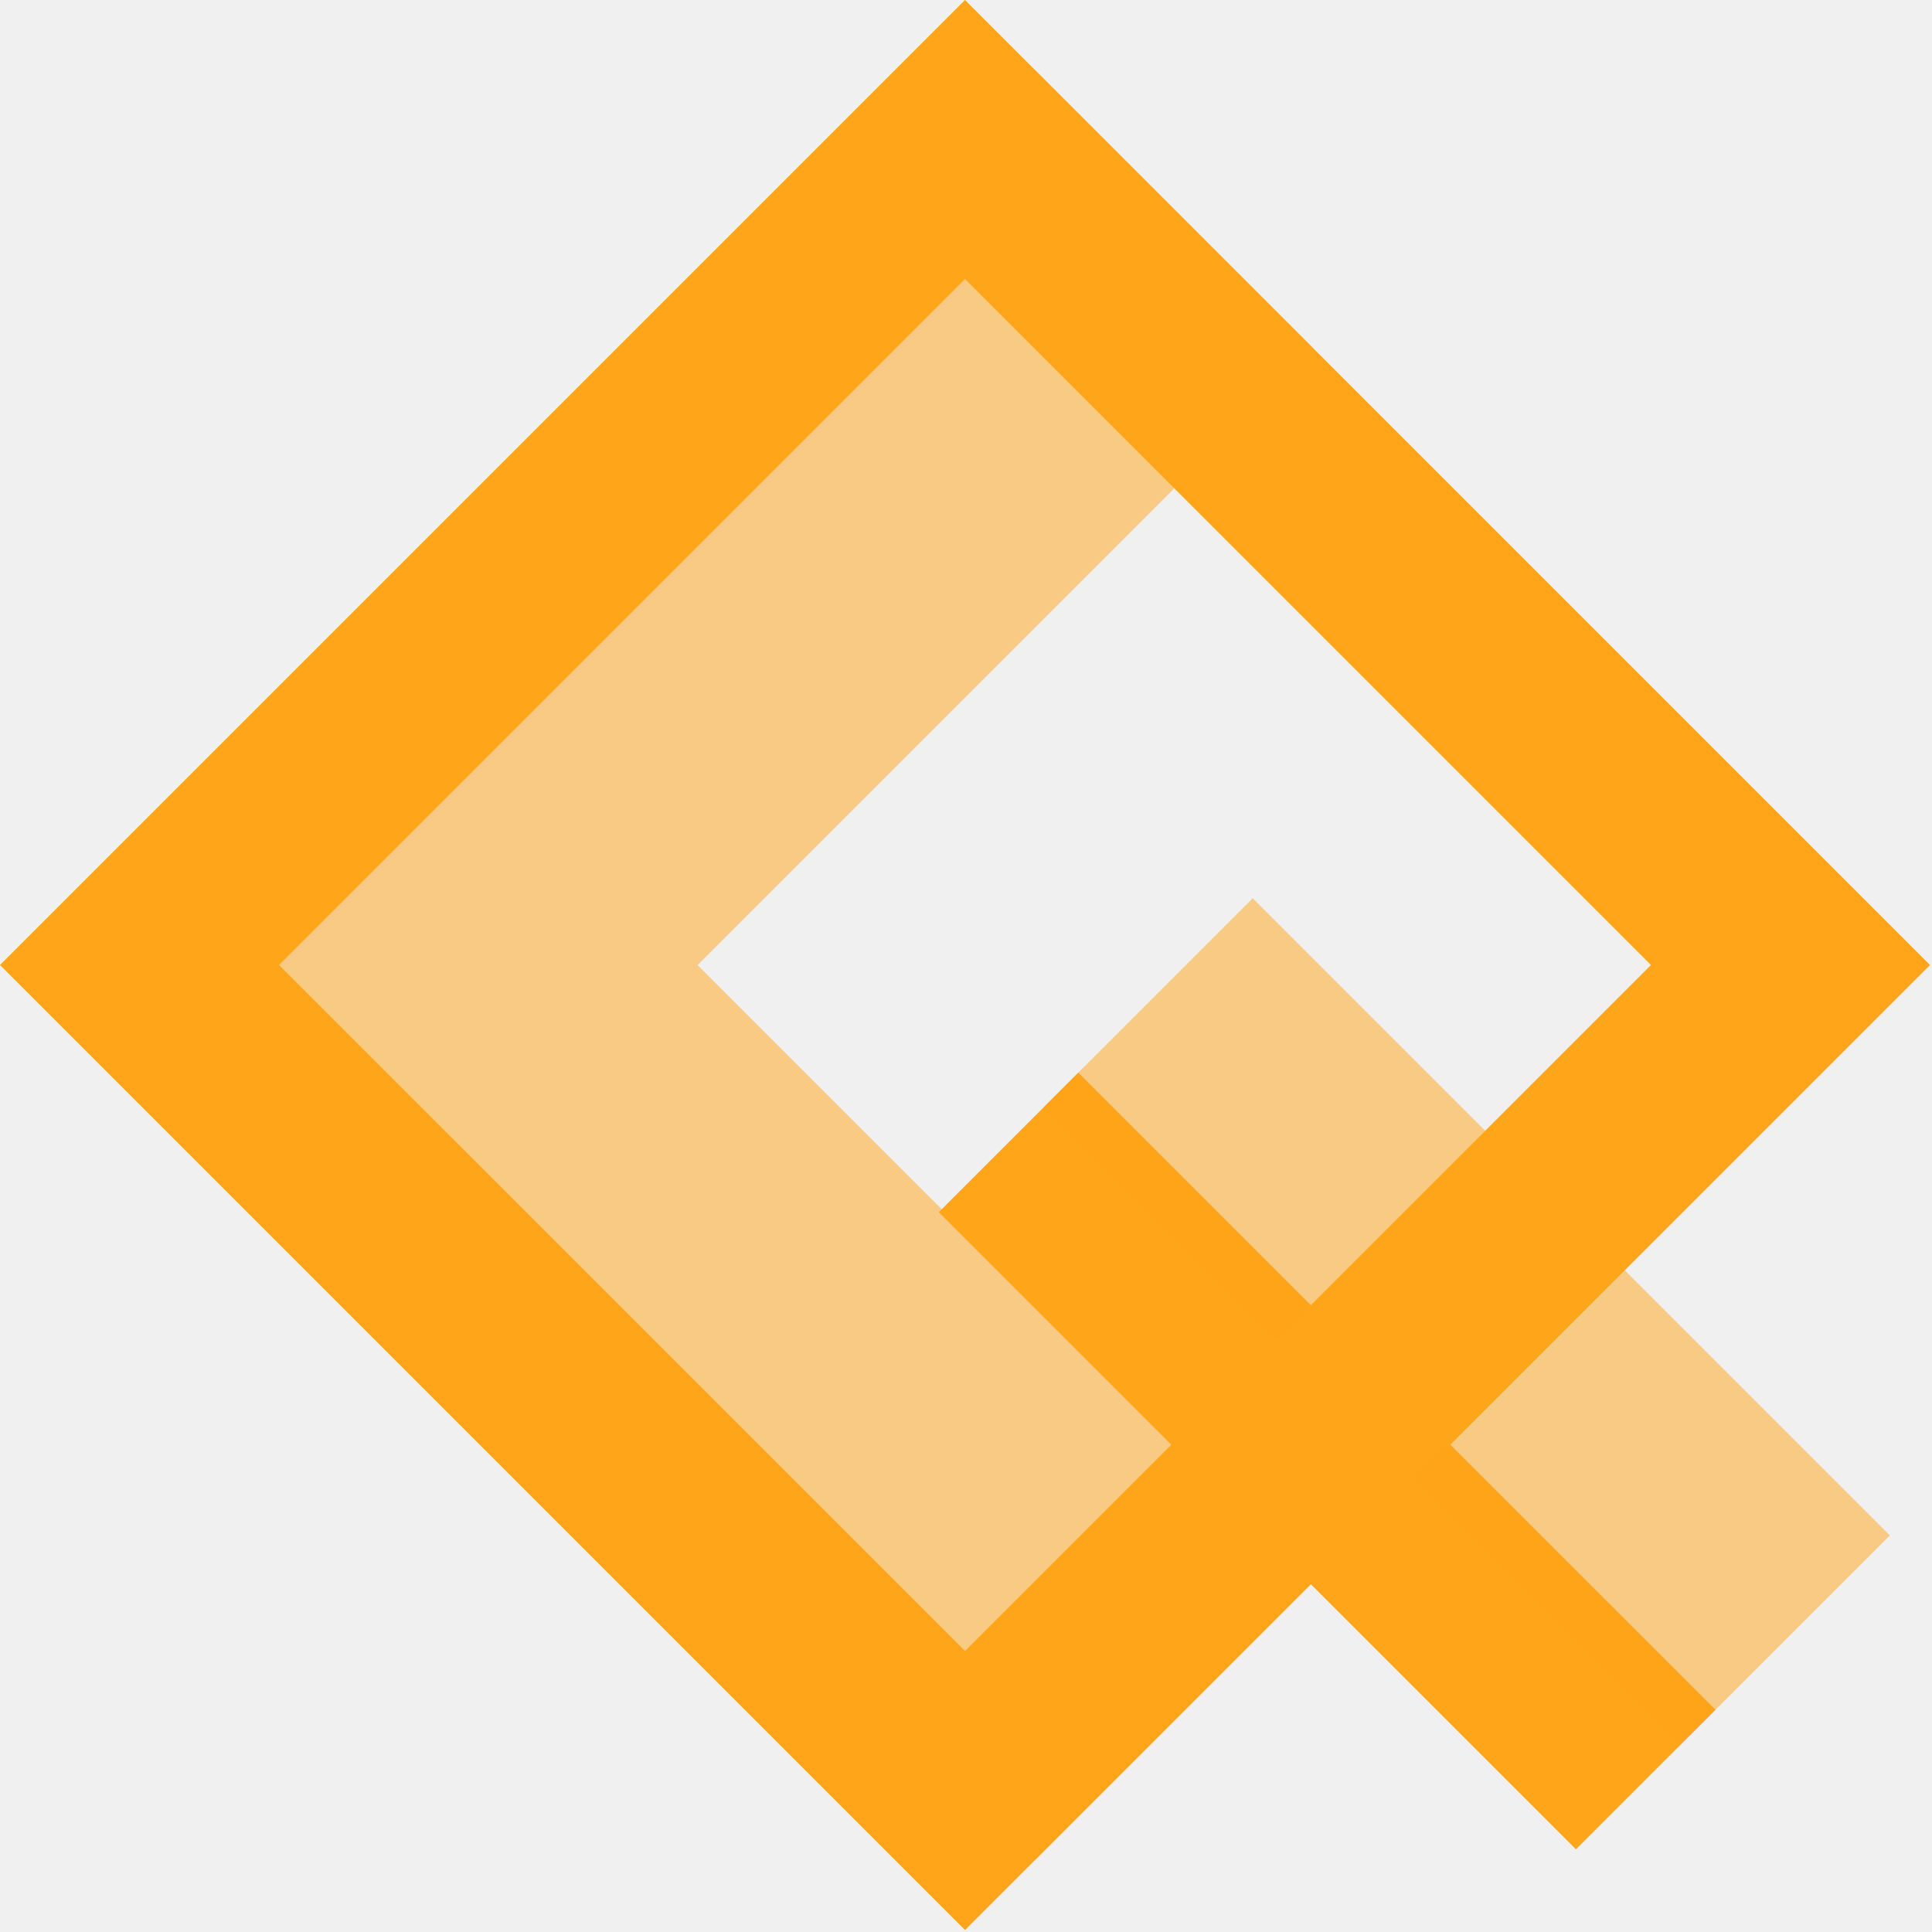
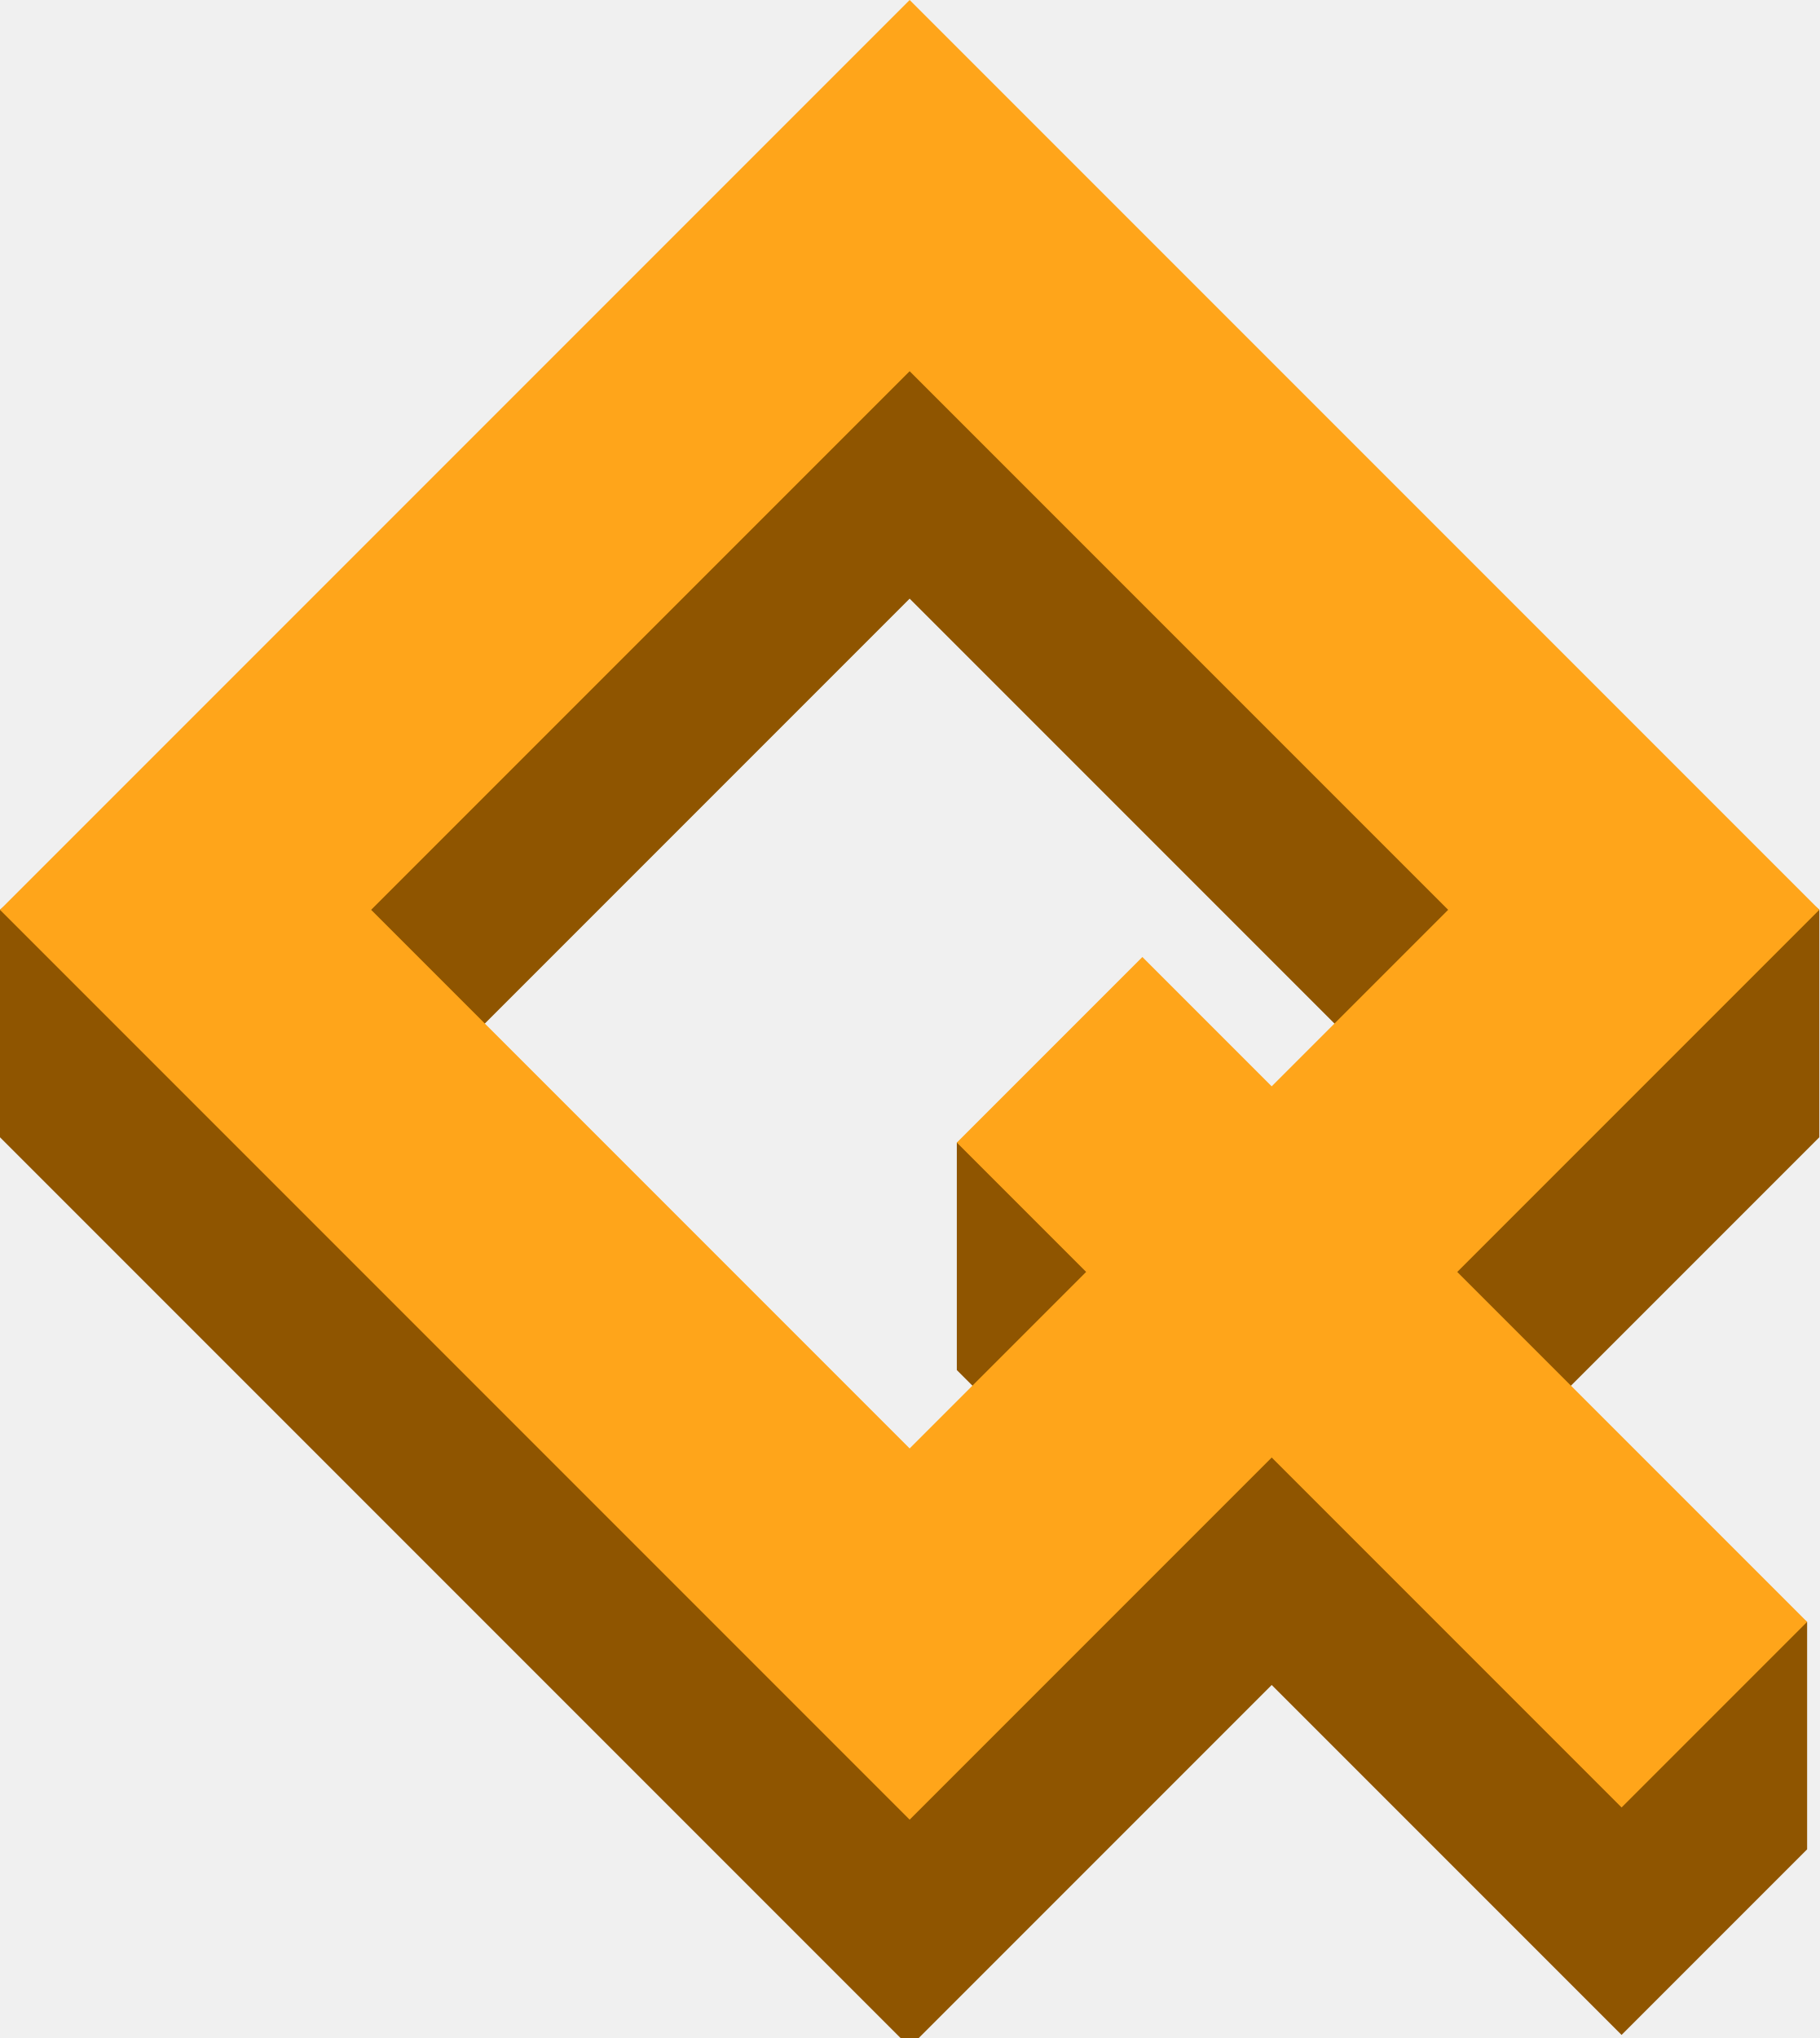
- <svg xmlns="http://www.w3.org/2000/svg" width="235" height="235" viewBox="0 0 235 235" fill="none">
-   <g clip-path="url(#clip0_10_2)">
-     <path d="M159.806 42.426L84.853 117.38L159.806 192.333L125.865 226.274L16.971 117.38L125.865 8.485L159.806 42.426Z" fill="#FFA519" fill-opacity="0.5" />
-     <path d="M208.659 207.97L191.689 224.941L114.189 147.441L131.159 130.47L208.659 207.97Z" fill="#FFA51A" />
-     <path d="M229.872 186.758L204.417 212.213L126.917 134.713L152.372 109.258L229.872 186.758Z" fill="#FFA519" fill-opacity="0.5" />
-     <path d="M234.759 117.38L117.38 234.759L6.55651e-06 117.38L117.38 7.62939e-06L234.759 117.38ZM33.941 117.38L117.38 200.818L200.818 117.38L117.38 33.941L33.941 117.38Z" fill="#FFA51A" />
+ <svg xmlns="http://www.w3.org/2000/svg" width="200" height="224" viewBox="0 0 200 224" fill="none">
+   <g clip-path="url(#clip0_58_12)">
+     <path fill-rule="evenodd" clip-rule="evenodd" d="M200 100V125L169.644 155.355L198.661 178.264V203.262L178.262 223.661L139.801 185.199L100 225L0 125V100L100 15.385L200 100ZM40.799 125L100 174.586L115.883 161.282L105.185 150.584V125.582L125.584 120.57L145.612 136.382L159.201 125L100 65.799L40.799 125Z" fill="#8F5500" />
+     <path d="M200 100L100 200L0 100L100 0L200 100ZM40.799 100L100 159.201L159.201 100L100 40.799L40.799 100Z" fill="#FFA51A" />
+     <path d="M125.584 105.186L198.661 178.263L178.263 198.661L105.186 125.584L125.584 105.186Z" fill="#FFA51A" />
  </g>
  <defs>
-     <clipPath id="clip0_10_2">
-       <rect width="235" height="235" fill="white" />
+     <clipPath id="clip0_58_12">
+       <rect width="200" height="224" fill="white" />
    </clipPath>
  </defs>
</svg>
